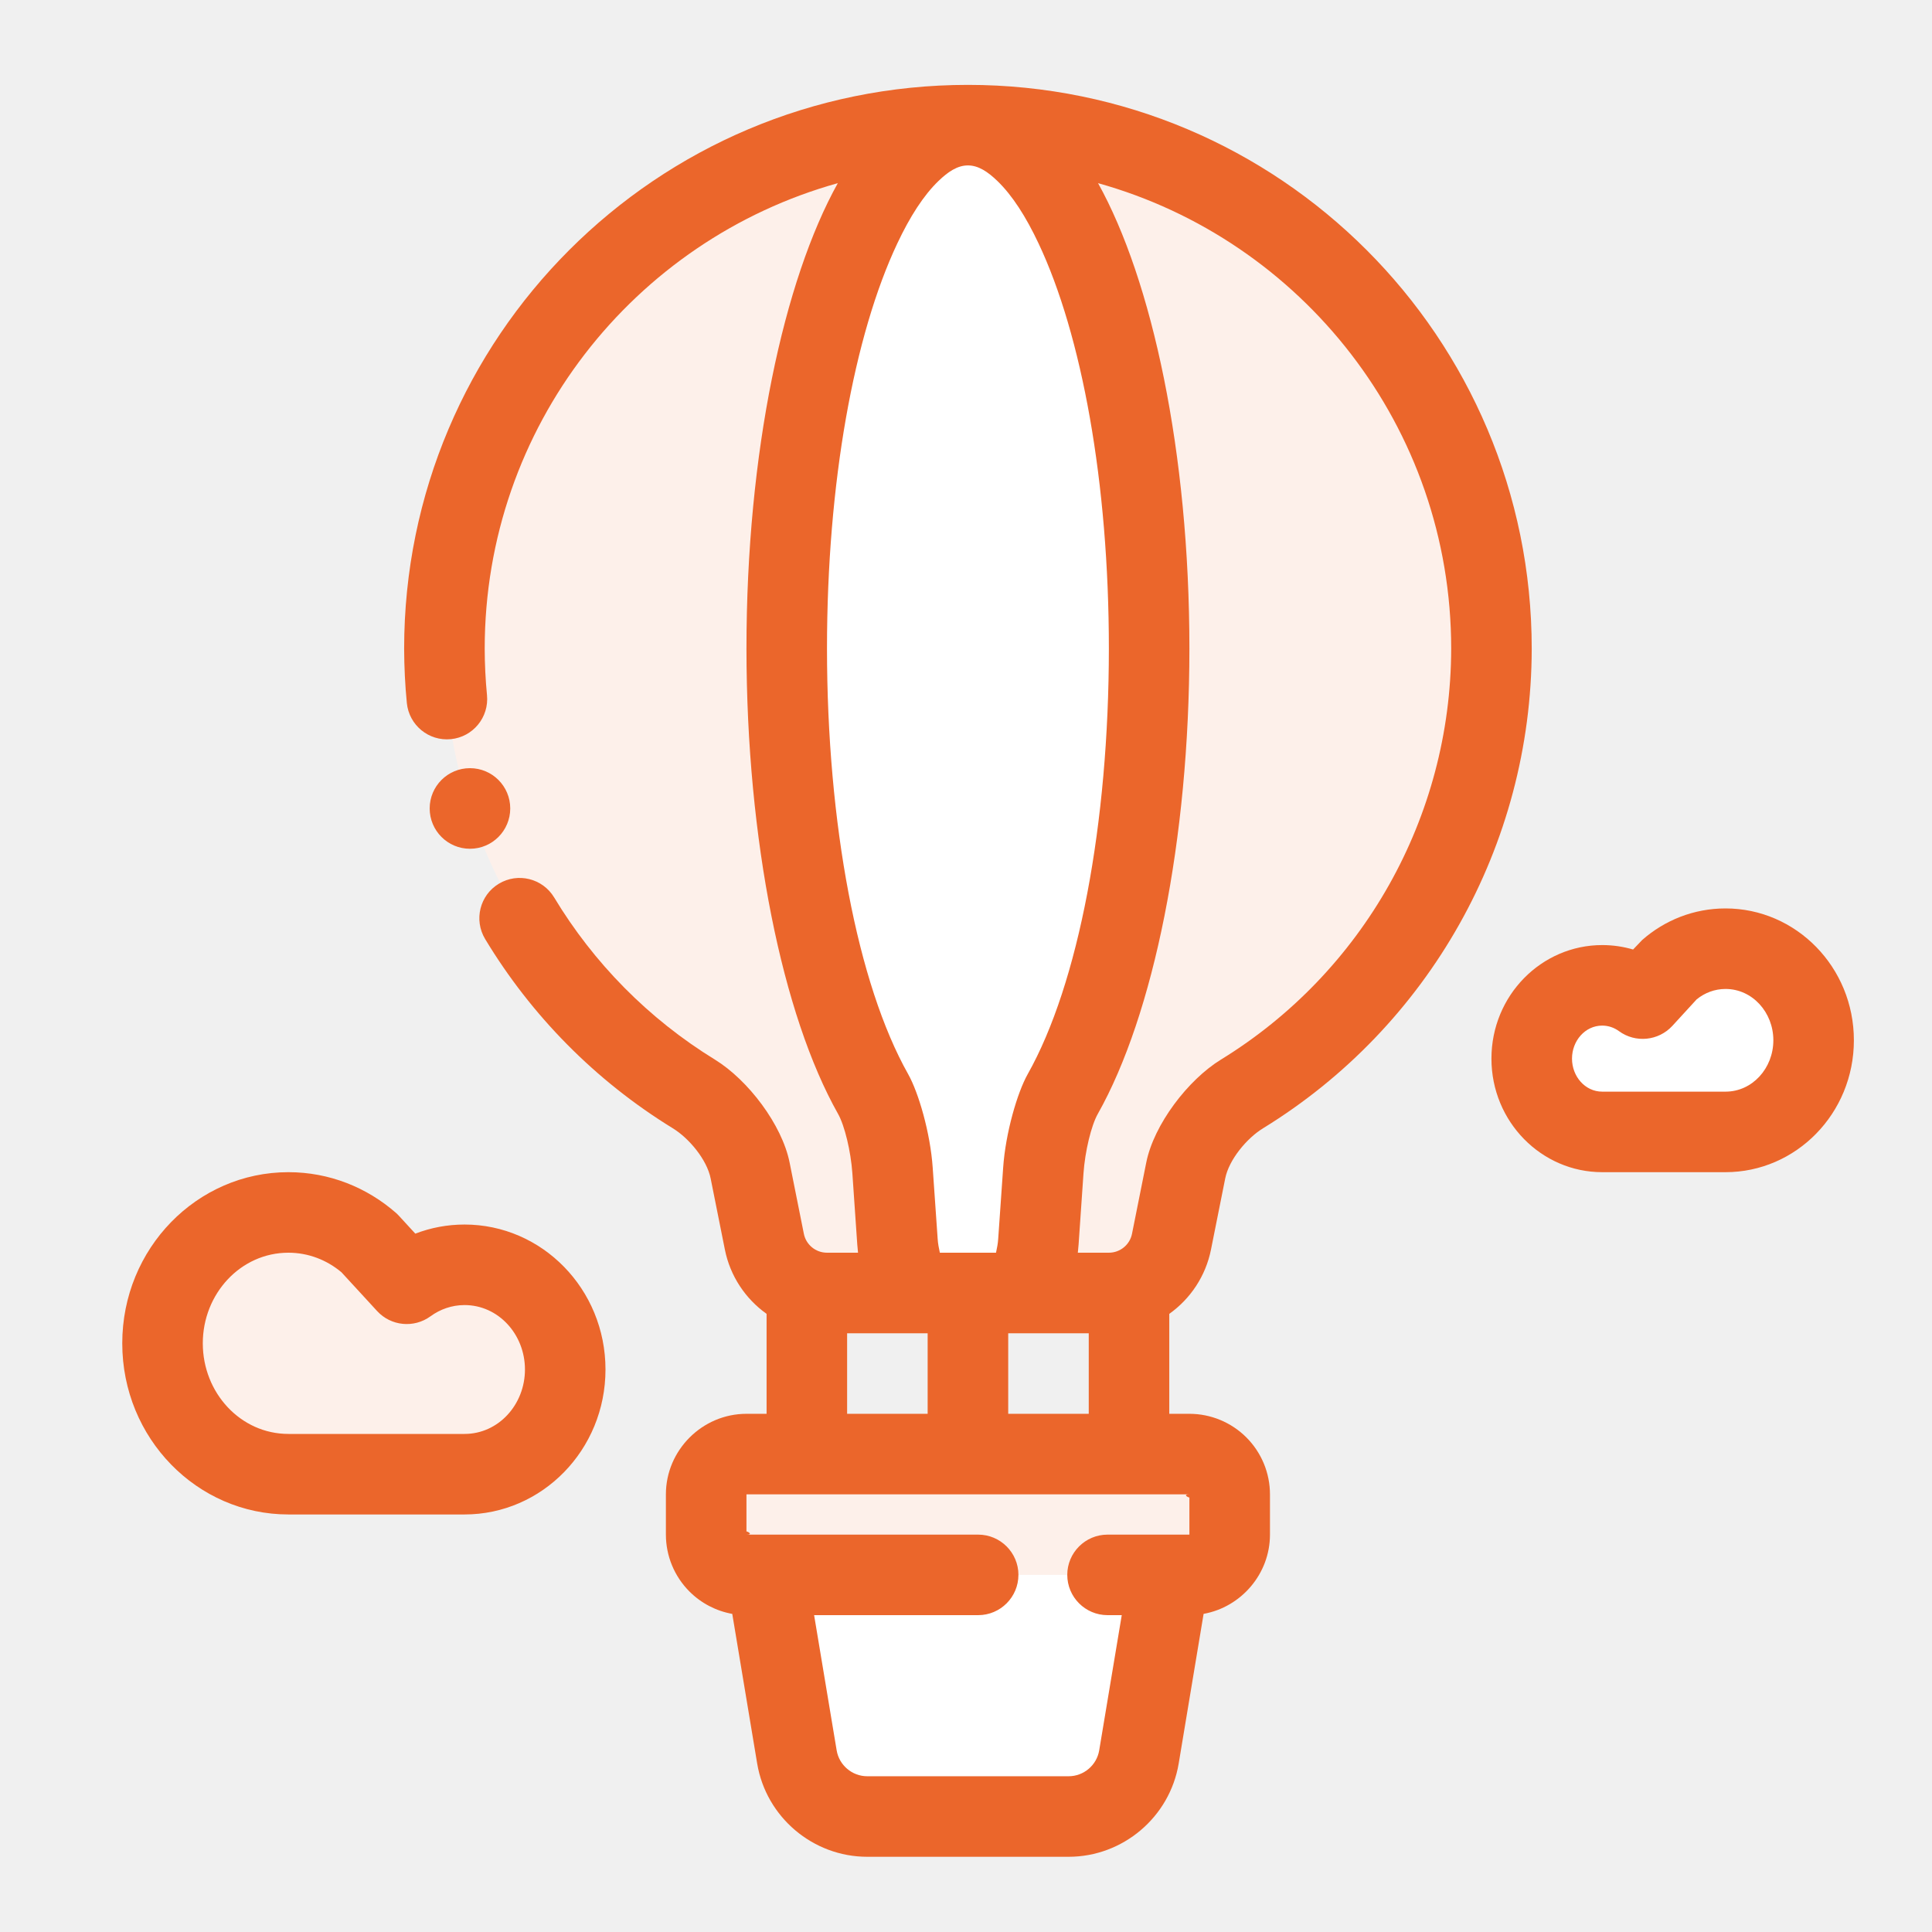
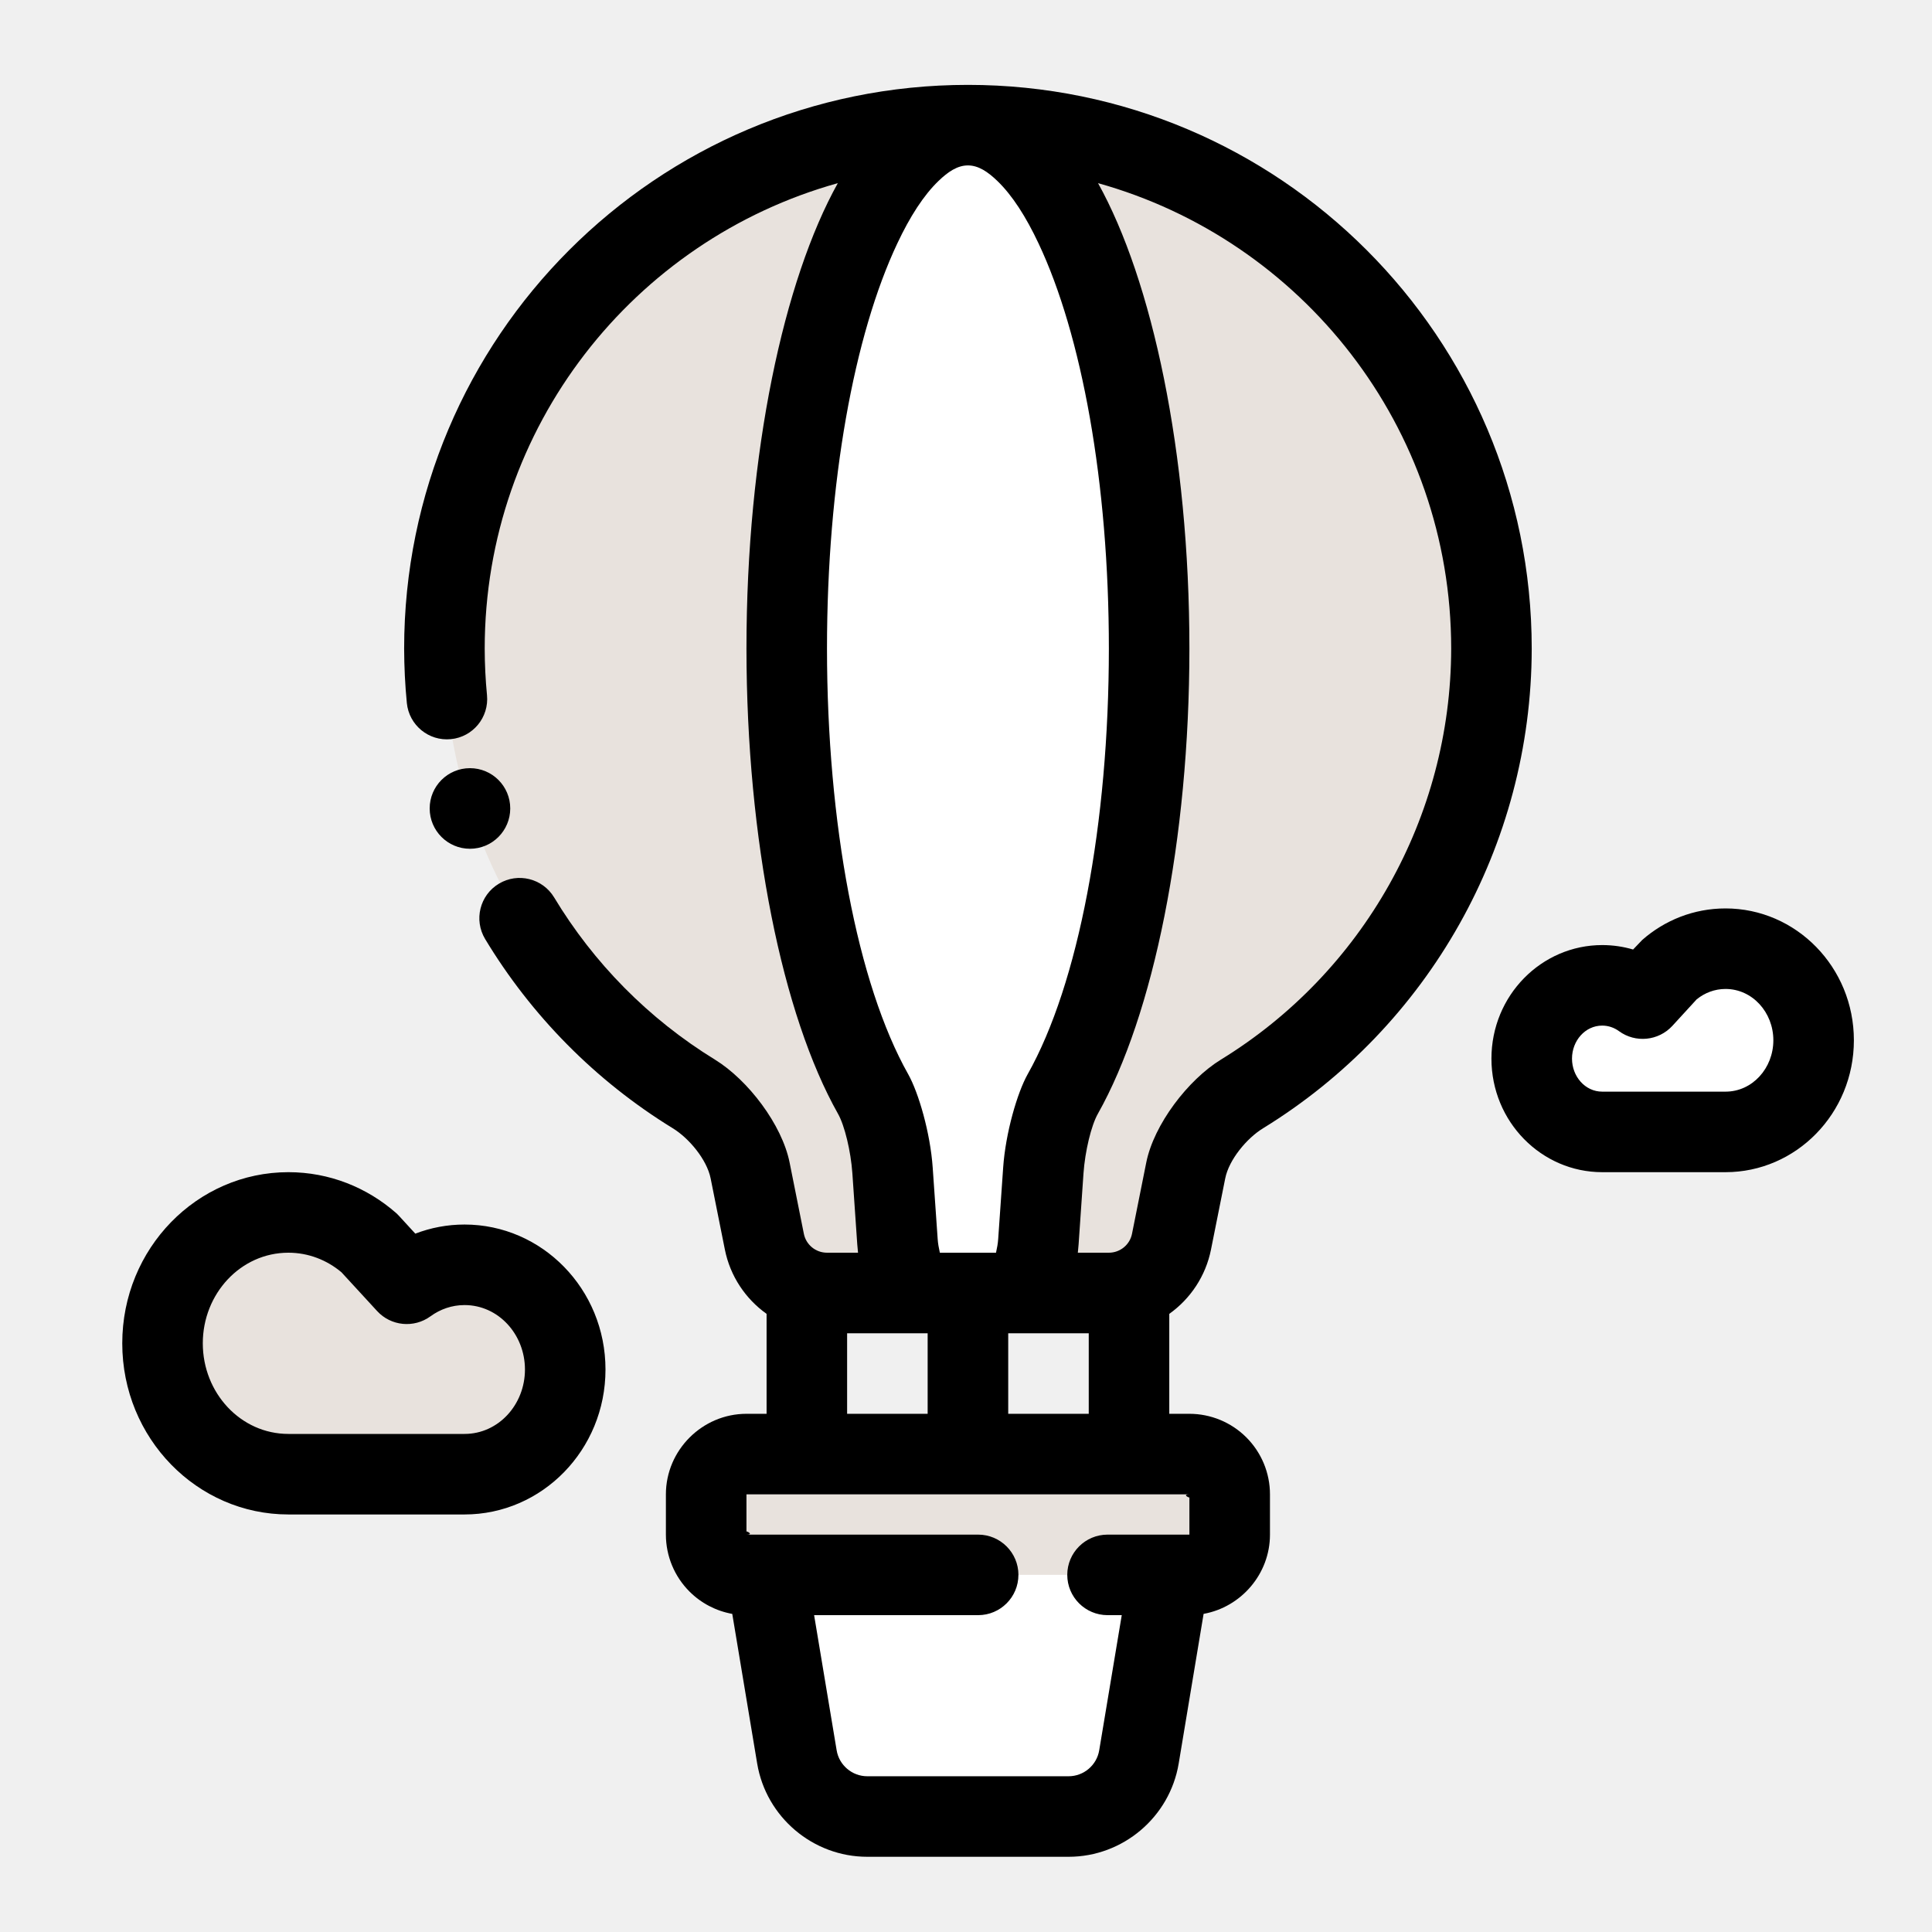
<svg xmlns="http://www.w3.org/2000/svg" width="60" height="60" viewBox="0 0 60 60" fill="none">
-   <path fill-rule="evenodd" clip-rule="evenodd" d="M30.06 3.887C21.08 3.887 13.802 11.165 13.802 20.145C13.81 25.823 16.776 31.043 21.549 33.973C22.315 34.443 23.119 35.469 23.295 36.349L23.737 38.559C23.922 39.483 24.741 40.155 25.683 40.155H34.437C35.379 40.155 36.198 39.483 36.383 38.559L36.825 36.349C37.001 35.469 37.805 34.443 38.57 33.974C43.344 31.043 46.309 25.823 46.318 20.145C46.318 11.165 39.039 3.887 30.06 3.887Z" fill="#FDF0EA" />
+   <path fill-rule="evenodd" clip-rule="evenodd" d="M30.06 3.887C21.08 3.887 13.802 11.165 13.802 20.145C13.81 25.823 16.776 31.043 21.549 33.973C22.315 34.443 23.119 35.469 23.295 36.349L23.737 38.559C23.922 39.483 24.741 40.155 25.683 40.155H34.437C35.379 40.155 36.198 39.483 36.383 38.559L36.825 36.349C37.001 35.469 37.805 34.443 38.57 33.974C43.344 31.043 46.309 25.823 46.318 20.145C46.318 11.165 39.039 3.887 30.06 3.887Z" fill="#E8E2DD" />
  <path fill-rule="evenodd" clip-rule="evenodd" d="M23.647 47.946L36.463 48.011L35.372 54.562C35.194 55.627 34.265 56.413 33.187 56.413H26.934C25.856 56.413 24.926 55.627 24.749 54.562L23.647 47.946Z" fill="white" />
-   <path fill-rule="evenodd" clip-rule="evenodd" d="M23.182 45.157H36.939C37.27 45.157 37.589 45.289 37.823 45.524C38.058 45.758 38.189 46.077 38.189 46.408V47.659C38.189 48.345 37.625 48.909 36.939 48.909H23.182C22.85 48.909 22.532 48.778 22.298 48.543C22.062 48.309 21.931 47.99 21.931 47.659V46.408C21.931 45.721 22.495 45.157 23.182 45.157Z" fill="#FDF0EA" />
+   <path fill-rule="evenodd" clip-rule="evenodd" d="M23.182 45.157H36.939C37.27 45.157 37.589 45.289 37.823 45.524C38.058 45.758 38.189 46.077 38.189 46.408V47.659C38.189 48.345 37.625 48.909 36.939 48.909H23.182C22.85 48.909 22.532 48.778 22.298 48.543C22.062 48.309 21.931 47.99 21.931 47.659V46.408C21.931 45.721 22.495 45.157 23.182 45.157Z" fill="#E8E2DD" />
  <path fill-rule="evenodd" clip-rule="evenodd" d="M30.06 3.887C26.952 3.887 24.432 11.165 24.432 20.145C24.435 25.823 25.461 31.043 27.115 33.973C27.379 34.443 27.657 35.469 27.719 36.349L27.871 38.559C27.935 39.483 28.219 40.155 28.544 40.155H31.576C31.901 40.155 32.185 39.483 32.248 38.559L32.401 36.349C32.462 35.469 32.741 34.443 33.005 33.974C34.658 31.043 35.685 25.823 35.688 20.145C35.688 11.165 33.168 3.887 30.06 3.887Z" fill="white" />
-   <path fill-rule="evenodd" clip-rule="evenodd" d="M11.473 38.609C10.793 38.013 9.915 37.654 8.956 37.654C6.797 37.654 5.047 39.473 5.047 41.718C5.047 43.963 6.797 45.783 8.956 45.783H14.427C16.154 45.783 17.554 44.327 17.554 42.531C17.554 40.735 16.154 39.28 14.427 39.28C13.759 39.28 13.139 39.497 12.631 39.869L11.473 38.609Z" fill="#FDF0EA" />
+   <path fill-rule="evenodd" clip-rule="evenodd" d="M11.473 38.609C10.793 38.013 9.915 37.654 8.956 37.654C6.797 37.654 5.047 39.473 5.047 41.718C5.047 43.963 6.797 45.783 8.956 45.783H14.427C16.154 45.783 17.554 44.327 17.554 42.531C17.554 40.735 16.154 39.28 14.427 39.28C13.759 39.28 13.139 39.497 12.631 39.869L11.473 38.609Z" fill="#E8E2DD" />
  <path fill-rule="evenodd" clip-rule="evenodd" d="M51.825 30.131C52.301 29.713 52.916 29.462 53.588 29.462C55.099 29.462 56.323 30.737 56.323 32.307C56.323 33.878 55.099 35.153 53.588 35.153H49.757C48.549 35.153 47.569 34.133 47.569 32.876C47.569 31.619 48.549 30.6 49.757 30.6C50.225 30.6 50.659 30.753 51.014 31.013L51.825 30.131Z" fill="white" />
-   <path fill-rule="evenodd" clip-rule="evenodd" d="M22.741 50.121L23.515 54.769C23.793 56.432 25.246 57.664 26.933 57.664H33.187C34.874 57.664 36.327 56.432 36.605 54.769L37.379 50.12C38.544 49.91 39.44 48.881 39.44 47.659V46.408C39.44 45.745 39.176 45.109 38.707 44.64C38.238 44.171 37.601 43.907 36.938 43.907H36.313V40.803C36.966 40.338 37.444 39.633 37.609 38.804L38.051 36.594C38.168 36.013 38.719 35.35 39.225 35.04C44.366 31.883 47.56 26.262 47.569 20.148C47.569 20.146 47.569 20.146 47.569 20.145C47.569 10.475 39.73 2.636 30.06 2.636C20.39 2.636 12.551 10.475 12.551 20.145V20.146C12.553 20.714 12.58 21.276 12.635 21.833C12.703 22.52 13.314 23.023 14.002 22.955C14.689 22.888 15.191 22.276 15.124 21.588C15.078 21.112 15.054 20.63 15.053 20.144C15.053 13.255 19.694 7.452 26.019 5.688C24.343 8.699 23.182 14.042 23.182 20.145V20.146C23.185 26.079 24.298 31.526 26.024 34.588C26.231 34.952 26.423 35.753 26.471 36.436L26.623 38.645C26.63 38.734 26.638 38.821 26.647 38.904H25.683C25.334 38.904 25.031 38.657 24.964 38.314L24.522 36.104C24.286 34.925 23.229 33.538 22.204 32.908C20.134 31.637 18.432 29.899 17.209 27.87C16.852 27.279 16.082 27.088 15.492 27.445C14.9 27.801 14.71 28.57 15.066 29.162C16.493 31.528 18.479 33.557 20.895 35.04C21.401 35.35 21.952 36.013 22.069 36.594L22.511 38.804C22.676 39.633 23.154 40.338 23.807 40.803V43.907H23.182C21.81 43.907 20.68 45.036 20.68 46.408V47.659C20.68 48.322 20.944 48.958 21.413 49.427C21.777 49.791 22.241 50.031 22.741 50.121ZM34.837 50.16H34.396C33.706 50.16 33.145 49.6 33.145 48.909C33.145 48.219 33.706 47.659 34.396 47.659H36.938V46.508C36.858 46.488 36.745 46.408 36.938 46.408H23.182V47.559C23.262 47.579 23.375 47.659 23.182 47.659H30.378C31.067 47.659 31.628 48.219 31.628 48.909C31.628 49.6 31.067 50.16 30.378 50.16H25.283L25.983 54.357C26.059 54.82 26.465 55.163 26.933 55.163H33.187C33.656 55.163 34.061 54.82 34.137 54.357L34.837 50.16ZM28.809 43.907V41.406H26.308V43.907H28.809ZM33.812 43.907V41.406H31.311V43.907H33.812ZM30.06 5.137C30.386 5.137 30.678 5.335 30.972 5.618C31.439 6.067 31.863 6.732 32.252 7.557C33.593 10.395 34.437 14.979 34.437 20.145C34.435 25.568 33.494 30.56 31.916 33.359C31.592 33.936 31.228 35.184 31.154 36.263L31 38.473C30.992 38.611 30.963 38.767 30.932 38.904H29.188C29.157 38.767 29.128 38.611 29.12 38.473L28.966 36.263C28.892 35.184 28.528 33.936 28.204 33.359C26.626 30.56 25.685 25.568 25.683 20.145C25.683 14.979 26.527 10.395 27.868 7.557C28.257 6.732 28.681 6.067 29.148 5.618C29.442 5.335 29.734 5.137 30.06 5.137ZM34.101 5.688C35.777 8.699 36.938 14.042 36.938 20.145V20.146C36.936 26.079 35.822 31.526 34.096 34.588C33.889 34.952 33.697 35.753 33.649 36.436L33.497 38.645C33.49 38.734 33.482 38.821 33.473 38.904H34.437C34.786 38.904 35.089 38.657 35.156 38.314L35.598 36.104C35.834 34.925 36.891 33.538 37.915 32.908C42.322 30.203 45.059 25.385 45.068 20.144C45.068 13.257 40.426 7.452 34.101 5.688Z" fill="#EB662B" />
-   <path fill-rule="evenodd" clip-rule="evenodd" d="M12.395 37.764C12.364 37.73 12.332 37.699 12.299 37.669C11.396 36.878 10.229 36.403 8.956 36.403C6.121 36.403 3.797 38.769 3.797 41.718C3.797 44.667 6.121 47.033 8.956 47.033H14.427C16.831 47.033 18.804 45.031 18.804 42.531C18.804 40.031 16.831 38.029 14.427 38.029C13.889 38.029 13.374 38.129 12.898 38.312L12.395 37.764ZM10.603 39.51L11.711 40.715C12.141 41.184 12.855 41.254 13.369 40.879C13.669 40.66 14.033 40.53 14.427 40.53C15.478 40.53 16.303 41.439 16.303 42.531C16.303 43.623 15.478 44.532 14.427 44.532H8.956C7.474 44.532 6.298 43.259 6.298 41.718C6.298 40.178 7.474 38.904 8.956 38.904C9.577 38.904 10.149 39.131 10.599 39.507L10.603 39.51Z" fill="#EB662B" />
-   <path fill-rule="evenodd" clip-rule="evenodd" d="M51.001 29.191L50.717 29.488C50.413 29.398 50.09 29.35 49.758 29.35C47.872 29.35 46.318 30.915 46.318 32.876C46.318 34.837 47.872 36.403 49.758 36.403H53.588C55.776 36.403 57.574 34.582 57.574 32.307C57.574 30.032 55.776 28.212 53.588 28.212C52.603 28.212 51.699 28.578 51.001 29.191ZM52.697 31.032C52.943 30.833 53.252 30.713 53.588 30.713C54.421 30.713 55.073 31.439 55.073 32.307C55.073 33.175 54.421 33.902 53.588 33.902H49.758C49.226 33.902 48.82 33.429 48.82 32.876C48.82 32.324 49.226 31.851 49.758 31.851C49.951 31.851 50.13 31.915 50.277 32.022C50.791 32.399 51.505 32.327 51.936 31.86L52.693 31.034L52.697 31.032Z" fill="#EB662B" />
-   <path d="M14.595 26.359C15.286 26.359 15.846 25.798 15.846 25.107C15.846 24.416 15.286 23.856 14.595 23.856C13.904 23.856 13.344 24.416 13.344 25.107C13.344 25.798 13.904 26.359 14.595 26.359Z" fill="#EB662B" />
+   <path fill-rule="evenodd" clip-rule="evenodd" d="M22.741 50.121L23.515 54.769C23.793 56.432 25.246 57.664 26.933 57.664H33.187C34.874 57.664 36.327 56.432 36.605 54.769L37.379 50.12C38.544 49.91 39.44 48.881 39.44 47.659V46.408C39.44 45.745 39.176 45.109 38.707 44.64C38.238 44.171 37.601 43.907 36.938 43.907H36.313V40.803C36.966 40.338 37.444 39.633 37.609 38.804L38.051 36.594C38.168 36.013 38.719 35.35 39.225 35.04C44.366 31.883 47.56 26.262 47.569 20.148C47.569 20.146 47.569 20.146 47.569 20.145C47.569 10.475 39.73 2.636 30.06 2.636C20.39 2.636 12.551 10.475 12.551 20.145V20.146C12.553 20.714 12.58 21.276 12.635 21.833C12.703 22.52 13.314 23.023 14.002 22.955C14.689 22.888 15.191 22.276 15.124 21.588C15.078 21.112 15.054 20.63 15.053 20.144C15.053 13.255 19.694 7.452 26.019 5.688C24.343 8.699 23.182 14.042 23.182 20.145V20.146C23.185 26.079 24.298 31.526 26.024 34.588C26.231 34.952 26.423 35.753 26.471 36.436L26.623 38.645C26.63 38.734 26.638 38.821 26.647 38.904H25.683C25.334 38.904 25.031 38.657 24.964 38.314L24.522 36.104C24.286 34.925 23.229 33.538 22.204 32.908C20.134 31.637 18.432 29.899 17.209 27.87C16.852 27.279 16.082 27.088 15.492 27.445C14.9 27.801 14.71 28.57 15.066 29.162C16.493 31.528 18.479 33.557 20.895 35.04C21.401 35.35 21.952 36.013 22.069 36.594L22.511 38.804C22.676 39.633 23.154 40.338 23.807 40.803V43.907H23.182C21.81 43.907 20.68 45.036 20.68 46.408V47.659C20.68 48.322 20.944 48.958 21.413 49.427C21.777 49.791 22.241 50.031 22.741 50.121ZM34.837 50.16H34.396C33.706 50.16 33.145 49.6 33.145 48.909C33.145 48.219 33.706 47.659 34.396 47.659H36.938V46.508C36.858 46.488 36.745 46.408 36.938 46.408H23.182V47.559C23.262 47.579 23.375 47.659 23.182 47.659H30.378C31.067 47.659 31.628 48.219 31.628 48.909C31.628 49.6 31.067 50.16 30.378 50.16H25.283L25.983 54.357C26.059 54.82 26.465 55.163 26.933 55.163H33.187C33.656 55.163 34.061 54.82 34.137 54.357L34.837 50.16ZM28.809 43.907V41.406H26.308V43.907H28.809ZM33.812 43.907V41.406H31.311V43.907H33.812ZM30.06 5.137C30.386 5.137 30.678 5.335 30.972 5.618C31.439 6.067 31.863 6.732 32.252 7.557C33.593 10.395 34.437 14.979 34.437 20.145C34.435 25.568 33.494 30.56 31.916 33.359C31.592 33.936 31.228 35.184 31.154 36.263L31 38.473C30.992 38.611 30.963 38.767 30.932 38.904H29.188C29.157 38.767 29.128 38.611 29.12 38.473L28.966 36.263C28.892 35.184 28.528 33.936 28.204 33.359C26.626 30.56 25.685 25.568 25.683 20.145C25.683 14.979 26.527 10.395 27.868 7.557C28.257 6.732 28.681 6.067 29.148 5.618C29.442 5.335 29.734 5.137 30.06 5.137ZM34.101 5.688C35.777 8.699 36.938 14.042 36.938 20.145V20.146C36.936 26.079 35.822 31.526 34.096 34.588C33.889 34.952 33.697 35.753 33.649 36.436L33.497 38.645C33.49 38.734 33.482 38.821 33.473 38.904H34.437C34.786 38.904 35.089 38.657 35.156 38.314L35.598 36.104C35.834 34.925 36.891 33.538 37.915 32.908C42.322 30.203 45.059 25.385 45.068 20.144C45.068 13.257 40.426 7.452 34.101 5.688Z" fill="#000" />
+   <path fill-rule="evenodd" clip-rule="evenodd" d="M12.395 37.764C12.364 37.73 12.332 37.699 12.299 37.669C11.396 36.878 10.229 36.403 8.956 36.403C6.121 36.403 3.797 38.769 3.797 41.718C3.797 44.667 6.121 47.033 8.956 47.033H14.427C16.831 47.033 18.804 45.031 18.804 42.531C18.804 40.031 16.831 38.029 14.427 38.029C13.889 38.029 13.374 38.129 12.898 38.312L12.395 37.764ZM10.603 39.51L11.711 40.715C12.141 41.184 12.855 41.254 13.369 40.879C13.669 40.66 14.033 40.53 14.427 40.53C15.478 40.53 16.303 41.439 16.303 42.531C16.303 43.623 15.478 44.532 14.427 44.532H8.956C7.474 44.532 6.298 43.259 6.298 41.718C6.298 40.178 7.474 38.904 8.956 38.904C9.577 38.904 10.149 39.131 10.599 39.507L10.603 39.51Z" fill="#000" />
+   <path fill-rule="evenodd" clip-rule="evenodd" d="M51.001 29.191L50.717 29.488C50.413 29.398 50.09 29.35 49.758 29.35C47.872 29.35 46.318 30.915 46.318 32.876C46.318 34.837 47.872 36.403 49.758 36.403H53.588C55.776 36.403 57.574 34.582 57.574 32.307C57.574 30.032 55.776 28.212 53.588 28.212C52.603 28.212 51.699 28.578 51.001 29.191ZM52.697 31.032C52.943 30.833 53.252 30.713 53.588 30.713C54.421 30.713 55.073 31.439 55.073 32.307C55.073 33.175 54.421 33.902 53.588 33.902H49.758C49.226 33.902 48.82 33.429 48.82 32.876C48.82 32.324 49.226 31.851 49.758 31.851C49.951 31.851 50.13 31.915 50.277 32.022C50.791 32.399 51.505 32.327 51.936 31.86L52.693 31.034L52.697 31.032Z" fill="#000" />
+   <path d="M14.595 26.359C15.286 26.359 15.846 25.798 15.846 25.107C15.846 24.416 15.286 23.856 14.595 23.856C13.904 23.856 13.344 24.416 13.344 25.107C13.344 25.798 13.904 26.359 14.595 26.359Z" fill="#000" />
</svg>
